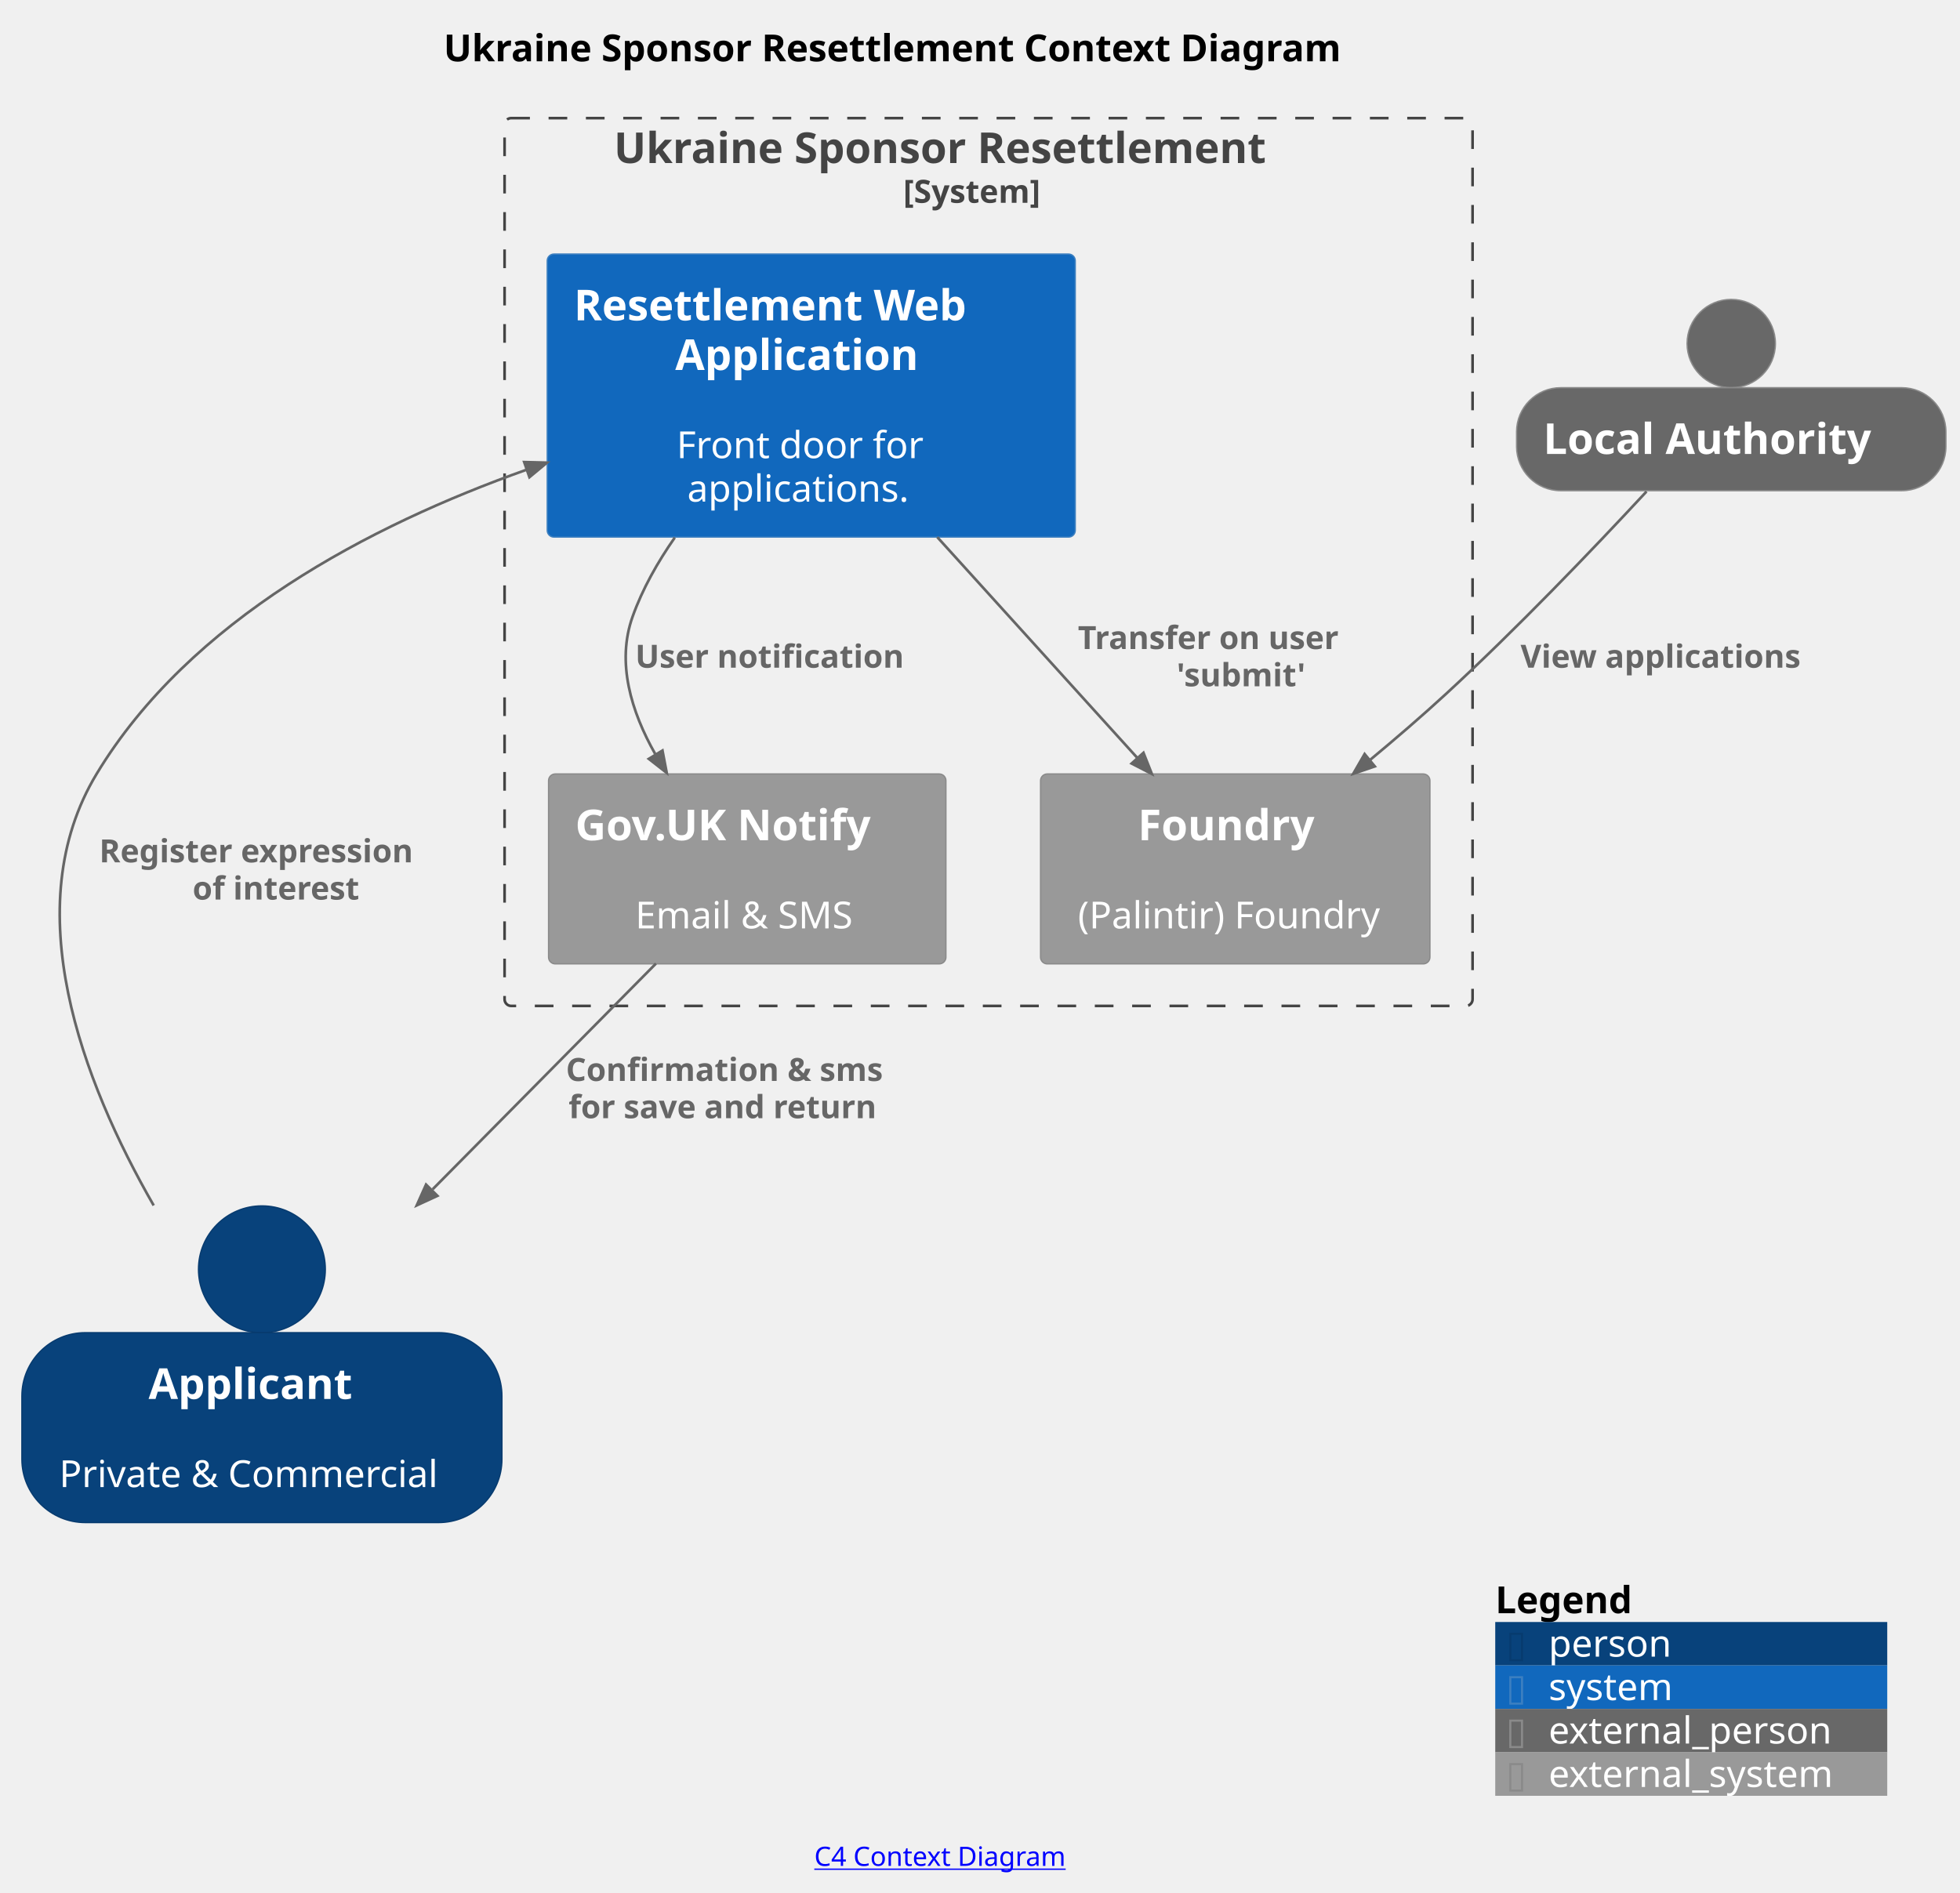
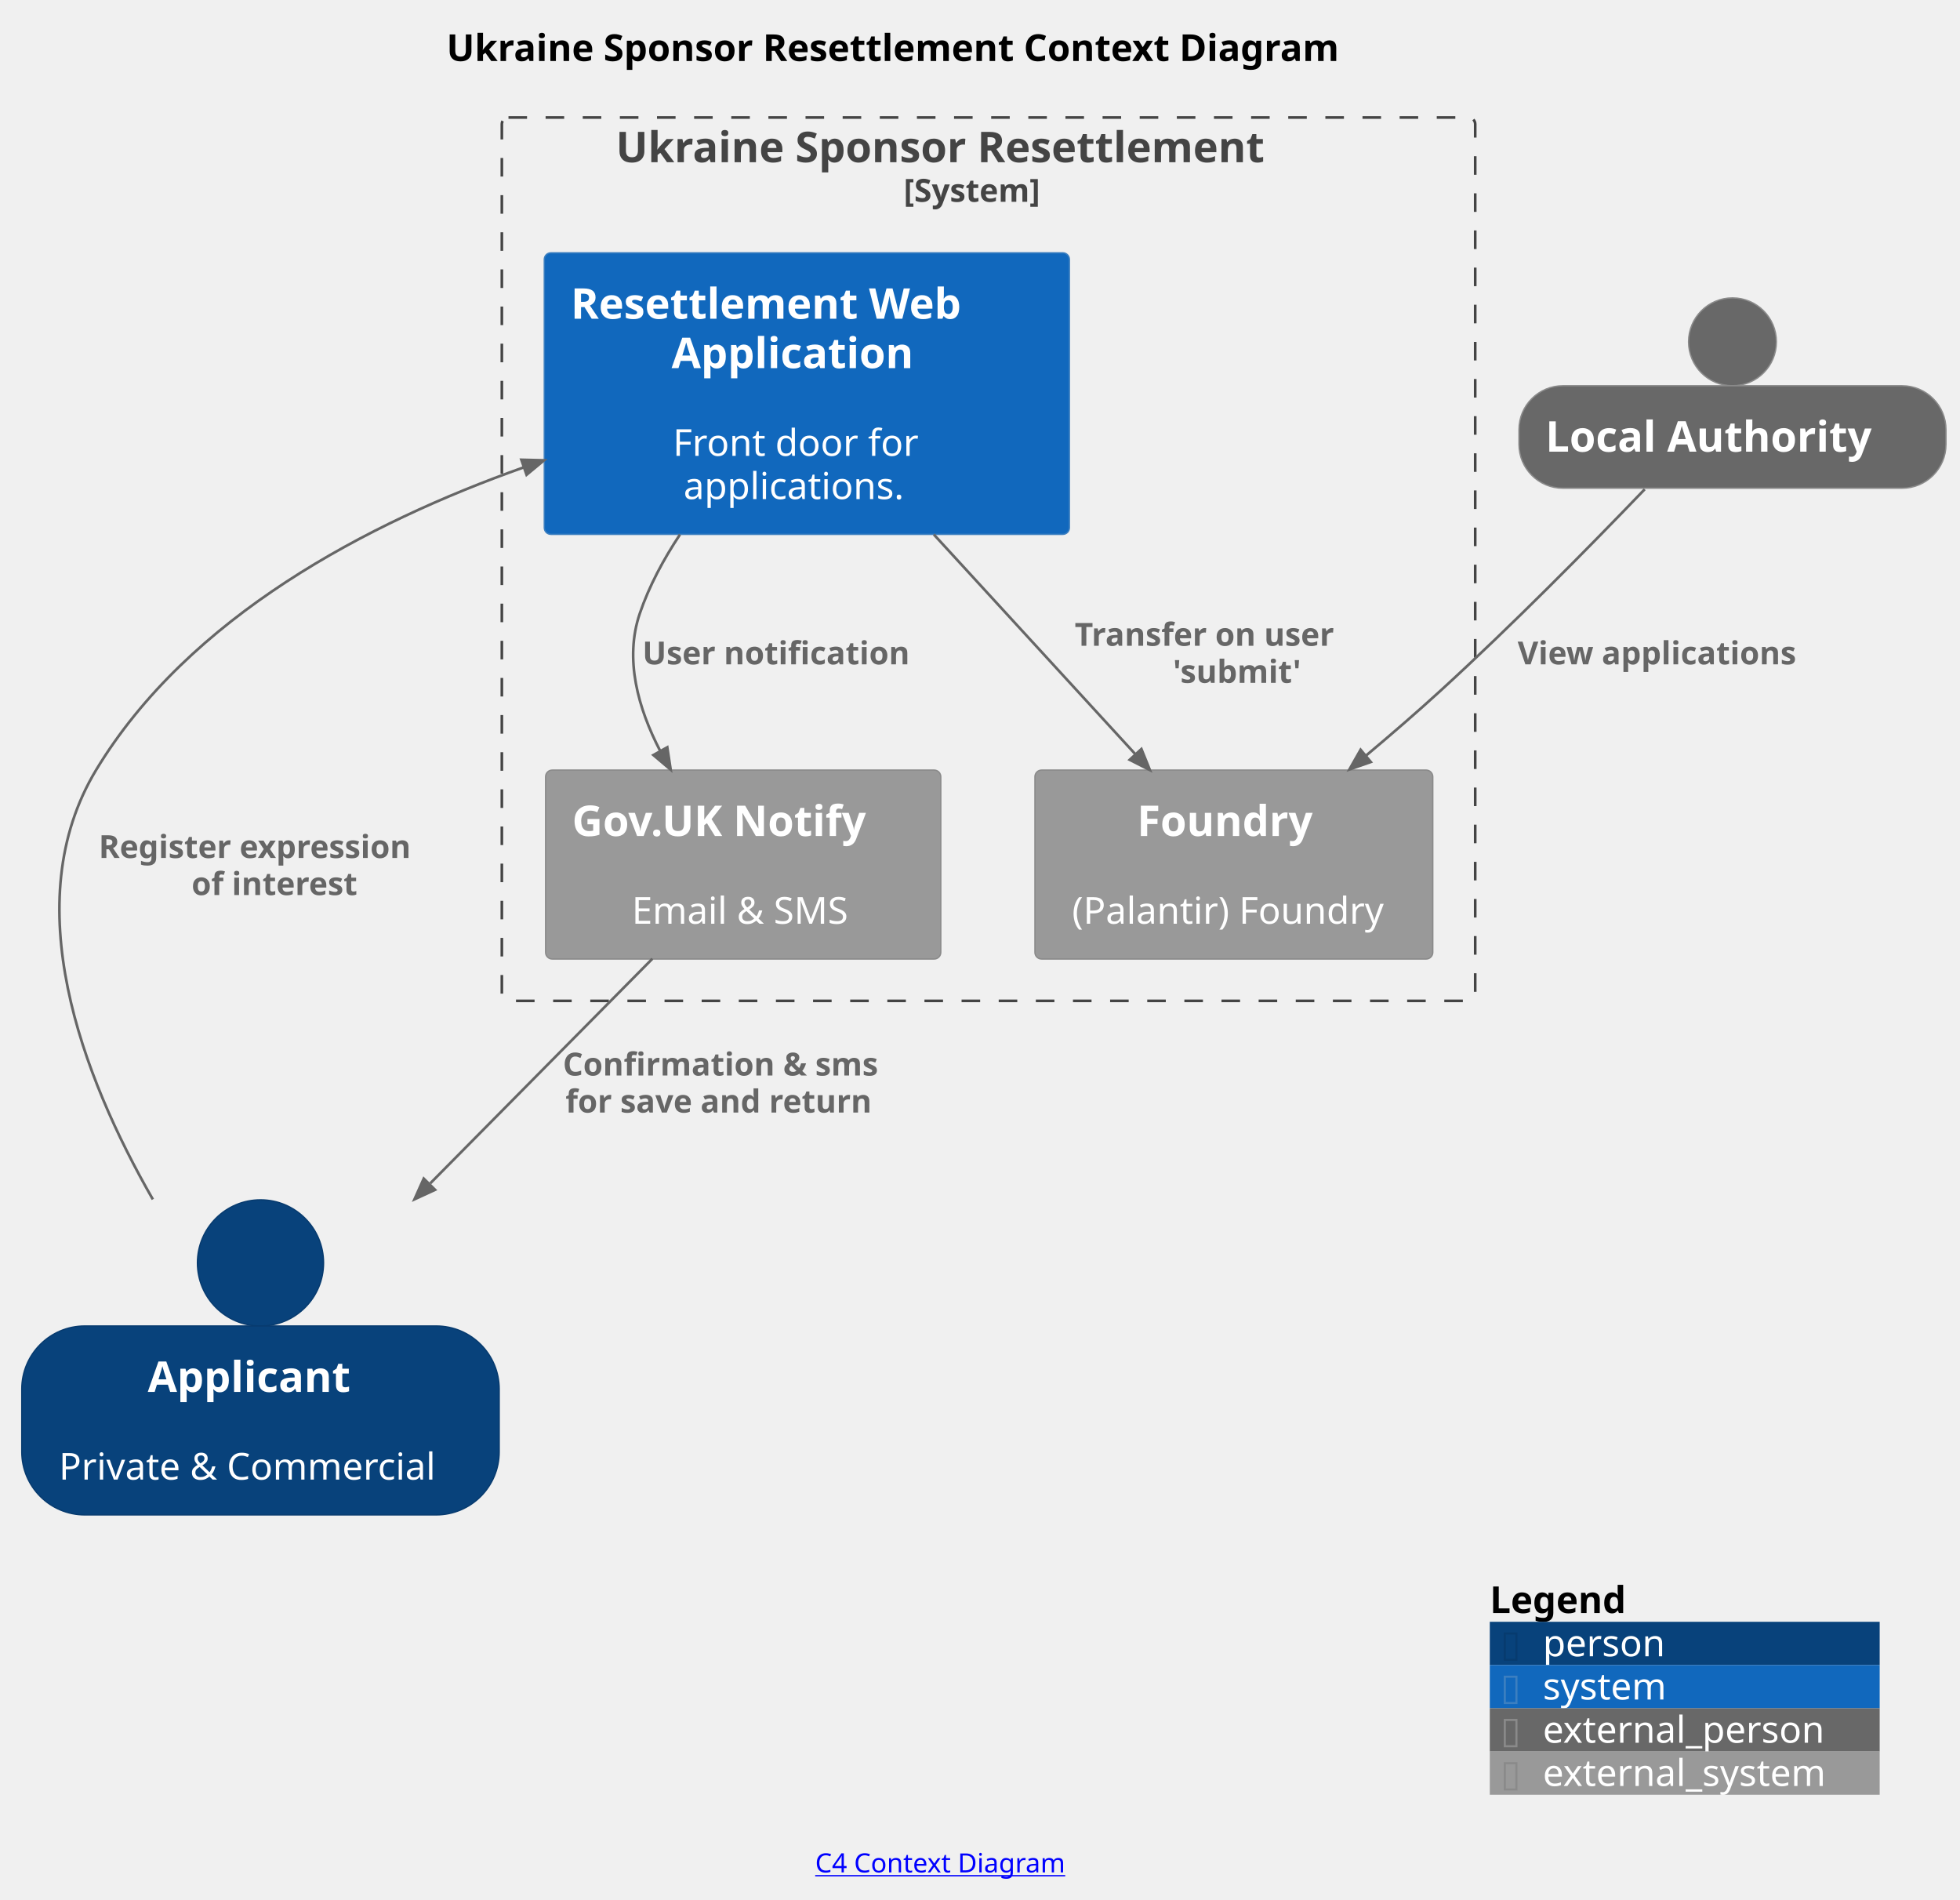
- <svg xmlns="http://www.w3.org/2000/svg" xmlns:xlink="http://www.w3.org/1999/xlink" contentStyleType="text/css" height="710px" preserveAspectRatio="none" style="width:735px;height:710px;background:#FFFFFF;" version="1.1" viewBox="0 0 735 710" width="735px" zoomAndPan="magnify">
+ <svg xmlns="http://www.w3.org/2000/svg" xmlns:xlink="http://www.w3.org/1999/xlink" contentStyleType="text/css" height="716px" preserveAspectRatio="none" style="width:739px;height:716px;background:#FFFFFF;" version="1.1" viewBox="0 0 739 716" width="739px" zoomAndPan="magnify">
  <defs />
  <g>
-     <rect fill="none" height="26.297" id="_title" style="stroke:none;stroke-width:1.0;" width="399" x="161.358" y="5" />
-     <text fill="#000000" font-family="sans-serif" font-size="14" font-weight="bold" lengthAdjust="spacing" textLength="389" x="166.358" y="22.995">Ukraine Sponsor Resettlement Context Diagram</text>
+     <rect fill="none" height="26.297" id="_title" style="stroke:none;stroke-width:1.0;" width="399" x="163.358" y="5" />
+     <text fill="#000000" font-family="sans-serif" font-size="14" font-weight="bold" lengthAdjust="spacing" textLength="389" x="168.358" y="22.995">Ukraine Sponsor Resettlement Context Diagram</text>
    <g id="cluster_system">
-       <rect fill="none" height="333" rx="2.5" ry="2.5" style="stroke:#444444;stroke-width:1.0;stroke-dasharray:7.0,7.0;" width="363" x="189.216" y="44.297" />
-       <text fill="#444444" font-family="sans-serif" font-size="16" font-weight="bold" lengthAdjust="spacing" textLength="281" x="230.216" y="61.148">Ukraine Sponsor Resettlement</text>
-       <text fill="#444444" font-family="sans-serif" font-size="12" font-weight="bold" lengthAdjust="spacing" textLength="64" x="338.716" y="76.061">[System]</text>
+       <rect fill="none" height="333" rx="2.5" ry="2.5" style="stroke:#444444;stroke-width:1.0;stroke-dasharray:7.0,7.0;" width="367" x="189.216" y="44.297" />
+       <text fill="#444444" font-family="sans-serif" font-size="16" font-weight="bold" lengthAdjust="spacing" textLength="281" x="232.216" y="61.148">Ukraine Sponsor Resettlement</text>
+       <text fill="#444444" font-family="sans-serif" font-size="12" font-weight="bold" lengthAdjust="spacing" textLength="64" x="340.716" y="76.061">[System]</text>
    </g>
    <g id="elem_resettlement_fe">
      <rect fill="#1168BD" height="106.141" rx="2.5" ry="2.5" style="stroke:#3C7FC0;stroke-width:0.5;" width="198" x="205.216" y="95.297" />
      <text fill="#FFFFFF" font-family="sans-serif" font-size="16" font-weight="bold" lengthAdjust="spacing" textLength="172" x="215.216" y="120.148">Resettlement Web</text>
      <text fill="#FFFFFF" font-family="sans-serif" font-size="16" font-weight="bold" lengthAdjust="spacing" textLength="102" x="253.216" y="138.773">Application</text>
      <text fill="#FFFFFF" font-family="sans-serif" font-size="14" lengthAdjust="spacing" textLength="4" x="302.216" y="155.542"> </text>
      <text fill="#FFFFFF" font-family="sans-serif" font-size="14" lengthAdjust="spacing" textLength="101" x="253.716" y="171.839">Front door for</text>
      <text fill="#FFFFFF" font-family="sans-serif" font-size="14" lengthAdjust="spacing" textLength="93" x="257.716" y="188.136">applications.</text>
    </g>
    <g id="elem_foundry">
-       <rect fill="#999999" height="71.219" rx="2.5" ry="2.5" style="stroke:#8A8A8A;stroke-width:0.5;" width="146" x="390.216" y="290.297" />
-       <text fill="#FFFFFF" font-family="sans-serif" font-size="16" font-weight="bold" lengthAdjust="spacing" textLength="73" x="426.716" y="315.148">Foundry</text>
-       <text fill="#FFFFFF" font-family="sans-serif" font-size="14" lengthAdjust="spacing" textLength="4" x="461.216" y="331.917"> </text>
-       <text fill="#FFFFFF" font-family="sans-serif" font-size="14" lengthAdjust="spacing" textLength="122" x="404.216" y="348.214">(Palintir) Foundry</text>
+       <rect fill="#999999" height="71.219" rx="2.5" ry="2.5" style="stroke:#8A8A8A;stroke-width:0.5;" width="150" x="390.216" y="290.297" />
+       <text fill="#FFFFFF" font-family="sans-serif" font-size="16" font-weight="bold" lengthAdjust="spacing" textLength="73" x="428.716" y="315.148">Foundry</text>
+       <text fill="#FFFFFF" font-family="sans-serif" font-size="14" lengthAdjust="spacing" textLength="4" x="463.216" y="331.917"> </text>
+       <text fill="#FFFFFF" font-family="sans-serif" font-size="14" lengthAdjust="spacing" textLength="126" x="404.216" y="348.214">(Palantir) Foundry</text>
    </g>
    <g id="elem_gov_notify">
      <rect fill="#999999" height="71.219" rx="2.5" ry="2.5" style="stroke:#8A8A8A;stroke-width:0.5;" width="149" x="205.716" y="290.297" />
      <text fill="#FFFFFF" font-family="sans-serif" font-size="16" font-weight="bold" lengthAdjust="spacing" textLength="129" x="215.716" y="315.148">Gov.UK Notify</text>
      <text fill="#FFFFFF" font-family="sans-serif" font-size="14" lengthAdjust="spacing" textLength="4" x="278.216" y="331.917"> </text>
      <text fill="#FFFFFF" font-family="sans-serif" font-size="14" lengthAdjust="spacing" textLength="88" x="238.216" y="348.214">Email &amp; SMS</text>
    </g>
    <g id="elem_applicant">
      <ellipse cx="98.216" cy="476.074" fill="#08427B" rx="23.777" ry="23.777" style="stroke:#073B6F;stroke-width:0.5;" />
      <rect fill="#08427B" height="71.219" rx="23.777" ry="23.777" style="stroke:#073B6F;stroke-width:0.5;" width="180" x="8.216" y="499.85" />
      <text fill="#FFFFFF" font-family="sans-serif" font-size="16" font-weight="bold" lengthAdjust="spacing" textLength="85" x="55.716" y="524.702">Applicant</text>
      <text fill="#FFFFFF" font-family="sans-serif" font-size="14" lengthAdjust="spacing" textLength="4" x="96.216" y="541.471"> </text>
      <text fill="#FFFFFF" font-family="sans-serif" font-size="14" lengthAdjust="spacing" textLength="156" x="22.216" y="557.767">Private &amp; Commercial</text>
    </g>
    <g id="elem_las">
-       <ellipse cx="649.216" cy="128.857" fill="#686868" rx="16.56" ry="16.56" style="stroke:#8A8A8A;stroke-width:0.5;" />
-       <rect fill="#686868" height="38.625" rx="16.56" ry="16.56" style="stroke:#8A8A8A;stroke-width:0.5;" width="161" x="568.716" y="145.417" />
-       <text fill="#FFFFFF" font-family="sans-serif" font-size="16" font-weight="bold" lengthAdjust="spacing" textLength="141" x="578.716" y="170.269">Local Authority</text>
+       <ellipse cx="653.216" cy="128.857" fill="#686868" rx="16.56" ry="16.56" style="stroke:#8A8A8A;stroke-width:0.5;" />
+       <rect fill="#686868" height="38.625" rx="16.56" ry="16.56" style="stroke:#8A8A8A;stroke-width:0.5;" width="161" x="572.716" y="145.417" />
+       <text fill="#FFFFFF" font-family="sans-serif" font-size="16" font-weight="bold" lengthAdjust="spacing" textLength="141" x="582.716" y="170.269">Local Authority</text>
    </g>
    <g id="link_applicant_resettlement_fe">
      <path d="M57.634,452.13 C30.928,405.614 6,340.337 36.216,290.297 C71.198,232.365 138.757,197.043 197.289,176.241 " fill="none" id="applicant-to-resettlement_fe" style="stroke:#666666;stroke-width:1.0;" />
      <polygon fill="#666666" points="205.115,173.526,196.574,173.313,198.54,178.982,205.115,173.526" style="stroke:#666666;stroke-width:1.0;" />
      <text fill="#666666" font-family="sans-serif" font-size="12" font-weight="bold" lengthAdjust="spacing" textLength="146" x="37.216" y="323.435">Register expression</text>
      <text fill="#666666" font-family="sans-serif" font-size="12" font-weight="bold" lengthAdjust="spacing" textLength="80" x="72.216" y="337.404">of interest</text>
    </g>
    <g id="link_resettlement_fe_gov_notify">
-       <path d="M253.047,201.625 C246.569,210.884 240.921,220.907 237.216,231.297 C231.075,248.518 236.714,266.911 245.696,282.787 " fill="none" id="resettlement_fe-to-gov_notify" style="stroke:#666666;stroke-width:1.0;" />
-       <polygon fill="#666666" points="250.028,289.891,248.424,281.499,243.301,284.623,250.028,289.891" style="stroke:#666666;stroke-width:1.0;" />
-       <text fill="#666666" font-family="sans-serif" font-size="12" font-weight="bold" lengthAdjust="spacing" textLength="123" x="238.216" y="250.435">User notification</text>
+       <path d="M256.375,201.5 C250.16,210.845 244.739,220.928 241.216,231.297 C235.377,248.482 240.582,267.006 248.877,282.996 " fill="none" id="resettlement_fe-to-gov_notify" style="stroke:#666666;stroke-width:1.0;" />
+       <polygon fill="#666666" points="252.877,290.151,251.593,281.704,246.355,284.631,252.877,290.151" style="stroke:#666666;stroke-width:1.0;" />
+       <text fill="#666666" font-family="sans-serif" font-size="12" font-weight="bold" lengthAdjust="spacing" textLength="123" x="242.216" y="250.435">User notification</text>
    </g>
    <g id="link_resettlement_fe_foundry">
-       <path d="M351.491,201.478 C375.457,227.931 404.127,259.576 426.424,284.186 " fill="none" id="resettlement_fe-to-foundry" style="stroke:#666666;stroke-width:1.0;" />
-       <polygon fill="#666666" points="431.948,290.284,428.801,282.341,424.354,286.369,431.948,290.284" style="stroke:#666666;stroke-width:1.0;" />
-       <text fill="#666666" font-family="sans-serif" font-size="12" font-weight="bold" lengthAdjust="spacing" textLength="125" x="404.216" y="243.435">Transfer on user</text>
-       <text fill="#666666" font-family="sans-serif" font-size="12" font-weight="bold" lengthAdjust="spacing" textLength="55" x="441.216" y="257.404">'submit'</text>
+       <path d="M352.085,201.478 C376.353,227.931 405.384,259.576 427.961,284.186 " fill="none" id="resettlement_fe-to-foundry" style="stroke:#666666;stroke-width:1.0;" />
+       <polygon fill="#666666" points="433.555,290.284,430.358,282.361,425.937,286.417,433.555,290.284" style="stroke:#666666;stroke-width:1.0;" />
+       <text fill="#666666" font-family="sans-serif" font-size="12" font-weight="bold" lengthAdjust="spacing" textLength="125" x="405.216" y="243.435">Transfer on user</text>
+       <text fill="#666666" font-family="sans-serif" font-size="12" font-weight="bold" lengthAdjust="spacing" textLength="55" x="442.216" y="257.404">'submit'</text>
    </g>
    <g id="link_las_foundry">
-       <path d="M617.452,184.344 C596.68,206.727 568.6,236.001 542.216,260.297 C533.241,268.562 523.374,277.05 513.746,285.043 " fill="none" id="las-to-foundry" style="stroke:#666666;stroke-width:1.0;" />
-       <polygon fill="#666666" points="507.464,290.217,515.546,287.445,511.731,282.814,507.464,290.217" style="stroke:#666666;stroke-width:1.0;" />
-       <text fill="#666666" font-family="sans-serif" font-size="12" font-weight="bold" lengthAdjust="spacing" textLength="126" x="570.216" y="250.435">View applications</text>
+       <path d="M620.125,184.438 C598.717,206.727 569.952,235.863 543.216,260.297 C534.278,268.465 524.501,276.909 514.983,284.889 " fill="none" id="las-to-foundry" style="stroke:#666666;stroke-width:1.0;" />
+       <polygon fill="#666666" points="508.778,290.058,516.845,287.242,513.004,282.632,508.778,290.058" style="stroke:#666666;stroke-width:1.0;" />
+       <text fill="#666666" font-family="sans-serif" font-size="12" font-weight="bold" lengthAdjust="spacing" textLength="126" x="572.216" y="250.435">View applications</text>
    </g>
    <g id="link_gov_notify_applicant">
      <path d="M245.983,361.406 C222.431,385.217 190.431,417.569 162.232,446.077 " fill="none" id="gov_notify-to-applicant" style="stroke:#666666;stroke-width:1.0;" />
      <polygon fill="#666666" points="156.277,452.098,164.036,448.52,159.77,444.301,156.277,452.098" style="stroke:#666666;stroke-width:1.0;" />
      <text fill="#666666" font-family="sans-serif" font-size="12" font-weight="bold" lengthAdjust="spacing" textLength="142" x="212.216" y="405.435">Confirmation &amp; sms</text>
      <text fill="#666666" font-family="sans-serif" font-size="12" font-weight="bold" lengthAdjust="spacing" textLength="144" x="213.216" y="419.404">for save and return</text>
    </g>
-     <rect fill="none" height="97.484" id="_legend" rx="7.5" ry="7.5" style="stroke:none;stroke-width:1.0;" width="159" x="554.716" y="584.069" />
-     <rect height="16.297" style="stroke:none;stroke-width:1.0;fill:none;" width="147" x="560.716" y="592.069" />
-     <text fill="#000000" font-family="sans-serif" font-size="14" font-weight="bold" lengthAdjust="spacing" textLength="57" x="560.716" y="605.064">Legend</text>
-     <text fill="#FFFFFF" font-family="sans-serif" font-size="14" lengthAdjust="spacing" textLength="4" x="617.716" y="605.064"> </text>
-     <rect fill="#08427B" height="16.297" style="stroke:none;stroke-width:1.0;" width="147" x="560.716" y="608.366" />
-     <text fill="#073B6F" font-family="sans-serif" font-size="14" lengthAdjust="spacing" textLength="8" x="564.716" y="621.361">▯</text>
-     <text fill="#FFFFFF" font-family="sans-serif" font-size="14" lengthAdjust="spacing" textLength="4" x="572.716" y="621.361"> </text>
-     <text fill="#FFFFFF" font-family="sans-serif" font-size="14" lengthAdjust="spacing" textLength="50" x="580.716" y="621.361">person</text>
-     <text fill="#FFFFFF" font-family="sans-serif" font-size="14" lengthAdjust="spacing" textLength="4" x="634.716" y="621.361"> </text>
-     <rect fill="#1168BD" height="16.297" style="stroke:none;stroke-width:1.0;" width="147" x="560.716" y="624.663" />
-     <text fill="#3C7FC0" font-family="sans-serif" font-size="14" lengthAdjust="spacing" textLength="8" x="564.716" y="637.658">▯</text>
-     <text fill="#FFFFFF" font-family="sans-serif" font-size="14" lengthAdjust="spacing" textLength="4" x="572.716" y="637.658"> </text>
-     <text fill="#FFFFFF" font-family="sans-serif" font-size="14" lengthAdjust="spacing" textLength="52" x="580.716" y="637.658">system</text>
-     <text fill="#FFFFFF" font-family="sans-serif" font-size="14" lengthAdjust="spacing" textLength="4" x="636.716" y="637.658"> </text>
-     <rect fill="#686868" height="16.297" style="stroke:none;stroke-width:1.0;" width="147" x="560.716" y="640.96" />
-     <text fill="#8A8A8A" font-family="sans-serif" font-size="14" lengthAdjust="spacing" textLength="8" x="564.716" y="653.955">▯</text>
-     <text fill="#FFFFFF" font-family="sans-serif" font-size="14" lengthAdjust="spacing" textLength="4" x="572.716" y="653.955"> </text>
-     <text fill="#FFFFFF" font-family="sans-serif" font-size="14" lengthAdjust="spacing" textLength="117" x="580.716" y="653.955">external_person</text>
-     <text fill="#FFFFFF" font-family="sans-serif" font-size="14" lengthAdjust="spacing" textLength="4" x="701.716" y="653.955"> </text>
-     <rect fill="#999999" height="16.297" style="stroke:none;stroke-width:1.0;" width="147" x="560.716" y="657.257" />
-     <text fill="#8A8A8A" font-family="sans-serif" font-size="14" lengthAdjust="spacing" textLength="8" x="564.716" y="670.252">▯</text>
-     <text fill="#FFFFFF" font-family="sans-serif" font-size="14" lengthAdjust="spacing" textLength="4" x="572.716" y="670.252"> </text>
-     <text fill="#FFFFFF" font-family="sans-serif" font-size="14" lengthAdjust="spacing" textLength="119" x="580.716" y="670.252">external_system</text>
-     <text fill="#FFFFFF" font-family="sans-serif" font-size="14" lengthAdjust="spacing" textLength="4" x="703.716" y="670.252"> </text>
-     <line style="stroke:#00000000;stroke-width:1.0;" x1="560.716" x2="707.716" y1="592.069" y2="592.069" />
-     <line style="stroke:#00000000;stroke-width:1.0;" x1="560.716" x2="707.716" y1="608.366" y2="608.366" />
-     <line style="stroke:#00000000;stroke-width:1.0;" x1="560.716" x2="707.716" y1="624.663" y2="624.663" />
-     <line style="stroke:#00000000;stroke-width:1.0;" x1="560.716" x2="707.716" y1="640.96" y2="640.96" />
-     <line style="stroke:#00000000;stroke-width:1.0;" x1="560.716" x2="707.716" y1="657.257" y2="657.257" />
-     <line style="stroke:#00000000;stroke-width:1.0;" x1="560.716" x2="707.716" y1="673.553" y2="673.553" />
-     <line style="stroke:#00000000;stroke-width:1.0;" x1="560.716" x2="560.716" y1="592.069" y2="673.553" />
-     <line style="stroke:#00000000;stroke-width:1.0;" x1="707.716" x2="707.716" y1="592.069" y2="673.553" />
-     <rect fill="none" height="11.641" style="stroke:none;stroke-width:1.0;" width="111" x="305.358" y="690.553" />
+     <rect fill="none" height="95.484" id="_legend" rx="7.5" ry="7.5" style="stroke:none;stroke-width:1.0;" width="157" x="556.716" y="588.069" />
+     <rect fill="none" height="16.297" style="stroke:none;stroke-width:1.0;" width="147" x="561.716" y="595.069" />
+     <text fill="#000000" font-family="sans-serif" font-size="14" font-weight="bold" lengthAdjust="spacing" textLength="57" x="561.716" y="608.064">Legend</text>
+     <text fill="#FFFFFF" font-family="sans-serif" font-size="14" lengthAdjust="spacing" textLength="4" x="618.716" y="608.064"> </text>
+     <rect fill="#08427B" height="16.297" style="stroke:none;stroke-width:1.0;" width="147" x="561.716" y="611.366" />
+     <text fill="#073B6F" font-family="sans-serif" font-size="14" lengthAdjust="spacing" textLength="8" x="565.716" y="624.361">▯</text>
+     <text fill="#FFFFFF" font-family="sans-serif" font-size="14" lengthAdjust="spacing" textLength="4" x="573.716" y="624.361"> </text>
+     <text fill="#FFFFFF" font-family="sans-serif" font-size="14" lengthAdjust="spacing" textLength="50" x="581.716" y="624.361">person</text>
+     <text fill="#FFFFFF" font-family="sans-serif" font-size="14" lengthAdjust="spacing" textLength="4" x="635.716" y="624.361"> </text>
+     <rect fill="#1168BD" height="16.297" style="stroke:none;stroke-width:1.0;" width="147" x="561.716" y="627.663" />
+     <text fill="#3C7FC0" font-family="sans-serif" font-size="14" lengthAdjust="spacing" textLength="8" x="565.716" y="640.658">▯</text>
+     <text fill="#FFFFFF" font-family="sans-serif" font-size="14" lengthAdjust="spacing" textLength="4" x="573.716" y="640.658"> </text>
+     <text fill="#FFFFFF" font-family="sans-serif" font-size="14" lengthAdjust="spacing" textLength="52" x="581.716" y="640.658">system</text>
+     <text fill="#FFFFFF" font-family="sans-serif" font-size="14" lengthAdjust="spacing" textLength="4" x="637.716" y="640.658"> </text>
+     <rect fill="#686868" height="16.297" style="stroke:none;stroke-width:1.0;" width="147" x="561.716" y="643.96" />
+     <text fill="#8A8A8A" font-family="sans-serif" font-size="14" lengthAdjust="spacing" textLength="8" x="565.716" y="656.955">▯</text>
+     <text fill="#FFFFFF" font-family="sans-serif" font-size="14" lengthAdjust="spacing" textLength="4" x="573.716" y="656.955"> </text>
+     <text fill="#FFFFFF" font-family="sans-serif" font-size="14" lengthAdjust="spacing" textLength="117" x="581.716" y="656.955">external_person</text>
+     <text fill="#FFFFFF" font-family="sans-serif" font-size="14" lengthAdjust="spacing" textLength="4" x="702.716" y="656.955"> </text>
+     <rect fill="#999999" height="16.297" style="stroke:none;stroke-width:1.0;" width="147" x="561.716" y="660.257" />
+     <text fill="#8A8A8A" font-family="sans-serif" font-size="14" lengthAdjust="spacing" textLength="8" x="565.716" y="673.252">▯</text>
+     <text fill="#FFFFFF" font-family="sans-serif" font-size="14" lengthAdjust="spacing" textLength="4" x="573.716" y="673.252"> </text>
+     <text fill="#FFFFFF" font-family="sans-serif" font-size="14" lengthAdjust="spacing" textLength="119" x="581.716" y="673.252">external_system</text>
+     <text fill="#FFFFFF" font-family="sans-serif" font-size="14" lengthAdjust="spacing" textLength="4" x="704.716" y="673.252"> </text>
+     <line style="stroke:none;stroke-width:1.0;" x1="561.716" x2="708.716" y1="595.069" y2="595.069" />
+     <line style="stroke:none;stroke-width:1.0;" x1="561.716" x2="708.716" y1="611.366" y2="611.366" />
+     <line style="stroke:none;stroke-width:1.0;" x1="561.716" x2="708.716" y1="627.663" y2="627.663" />
+     <line style="stroke:none;stroke-width:1.0;" x1="561.716" x2="708.716" y1="643.96" y2="643.96" />
+     <line style="stroke:none;stroke-width:1.0;" x1="561.716" x2="708.716" y1="660.257" y2="660.257" />
+     <line style="stroke:none;stroke-width:1.0;" x1="561.716" x2="708.716" y1="676.553" y2="676.553" />
+     <line style="stroke:none;stroke-width:1.0;" x1="561.716" x2="561.716" y1="595.069" y2="676.553" />
+     <line style="stroke:none;stroke-width:1.0;" x1="708.716" x2="708.716" y1="595.069" y2="676.553" />
+     <rect fill="none" height="11.641" style="stroke:none;stroke-width:1.0;" width="111" x="307.358" y="696.553" />
    <a href="https://c4model.com/#CoreDiagrams" target="_top" title="https://c4model.com/#CoreDiagrams" xlink:actuate="onRequest" xlink:href="https://c4model.com/#CoreDiagrams" xlink:show="new" xlink:title="https://c4model.com/#CoreDiagrams" xlink:type="simple">
-       <text fill="#0000FF" font-family="sans-serif" font-size="10" lengthAdjust="spacing" text-decoration="underline" textLength="111" x="305.358" y="699.836">C4 Context Diagram</text>
+       <text fill="#0000FF" font-family="sans-serif" font-size="10" lengthAdjust="spacing" text-decoration="underline" textLength="111" x="307.358" y="705.836">C4 Context Diagram</text>
    </a>
  </g>
</svg>
